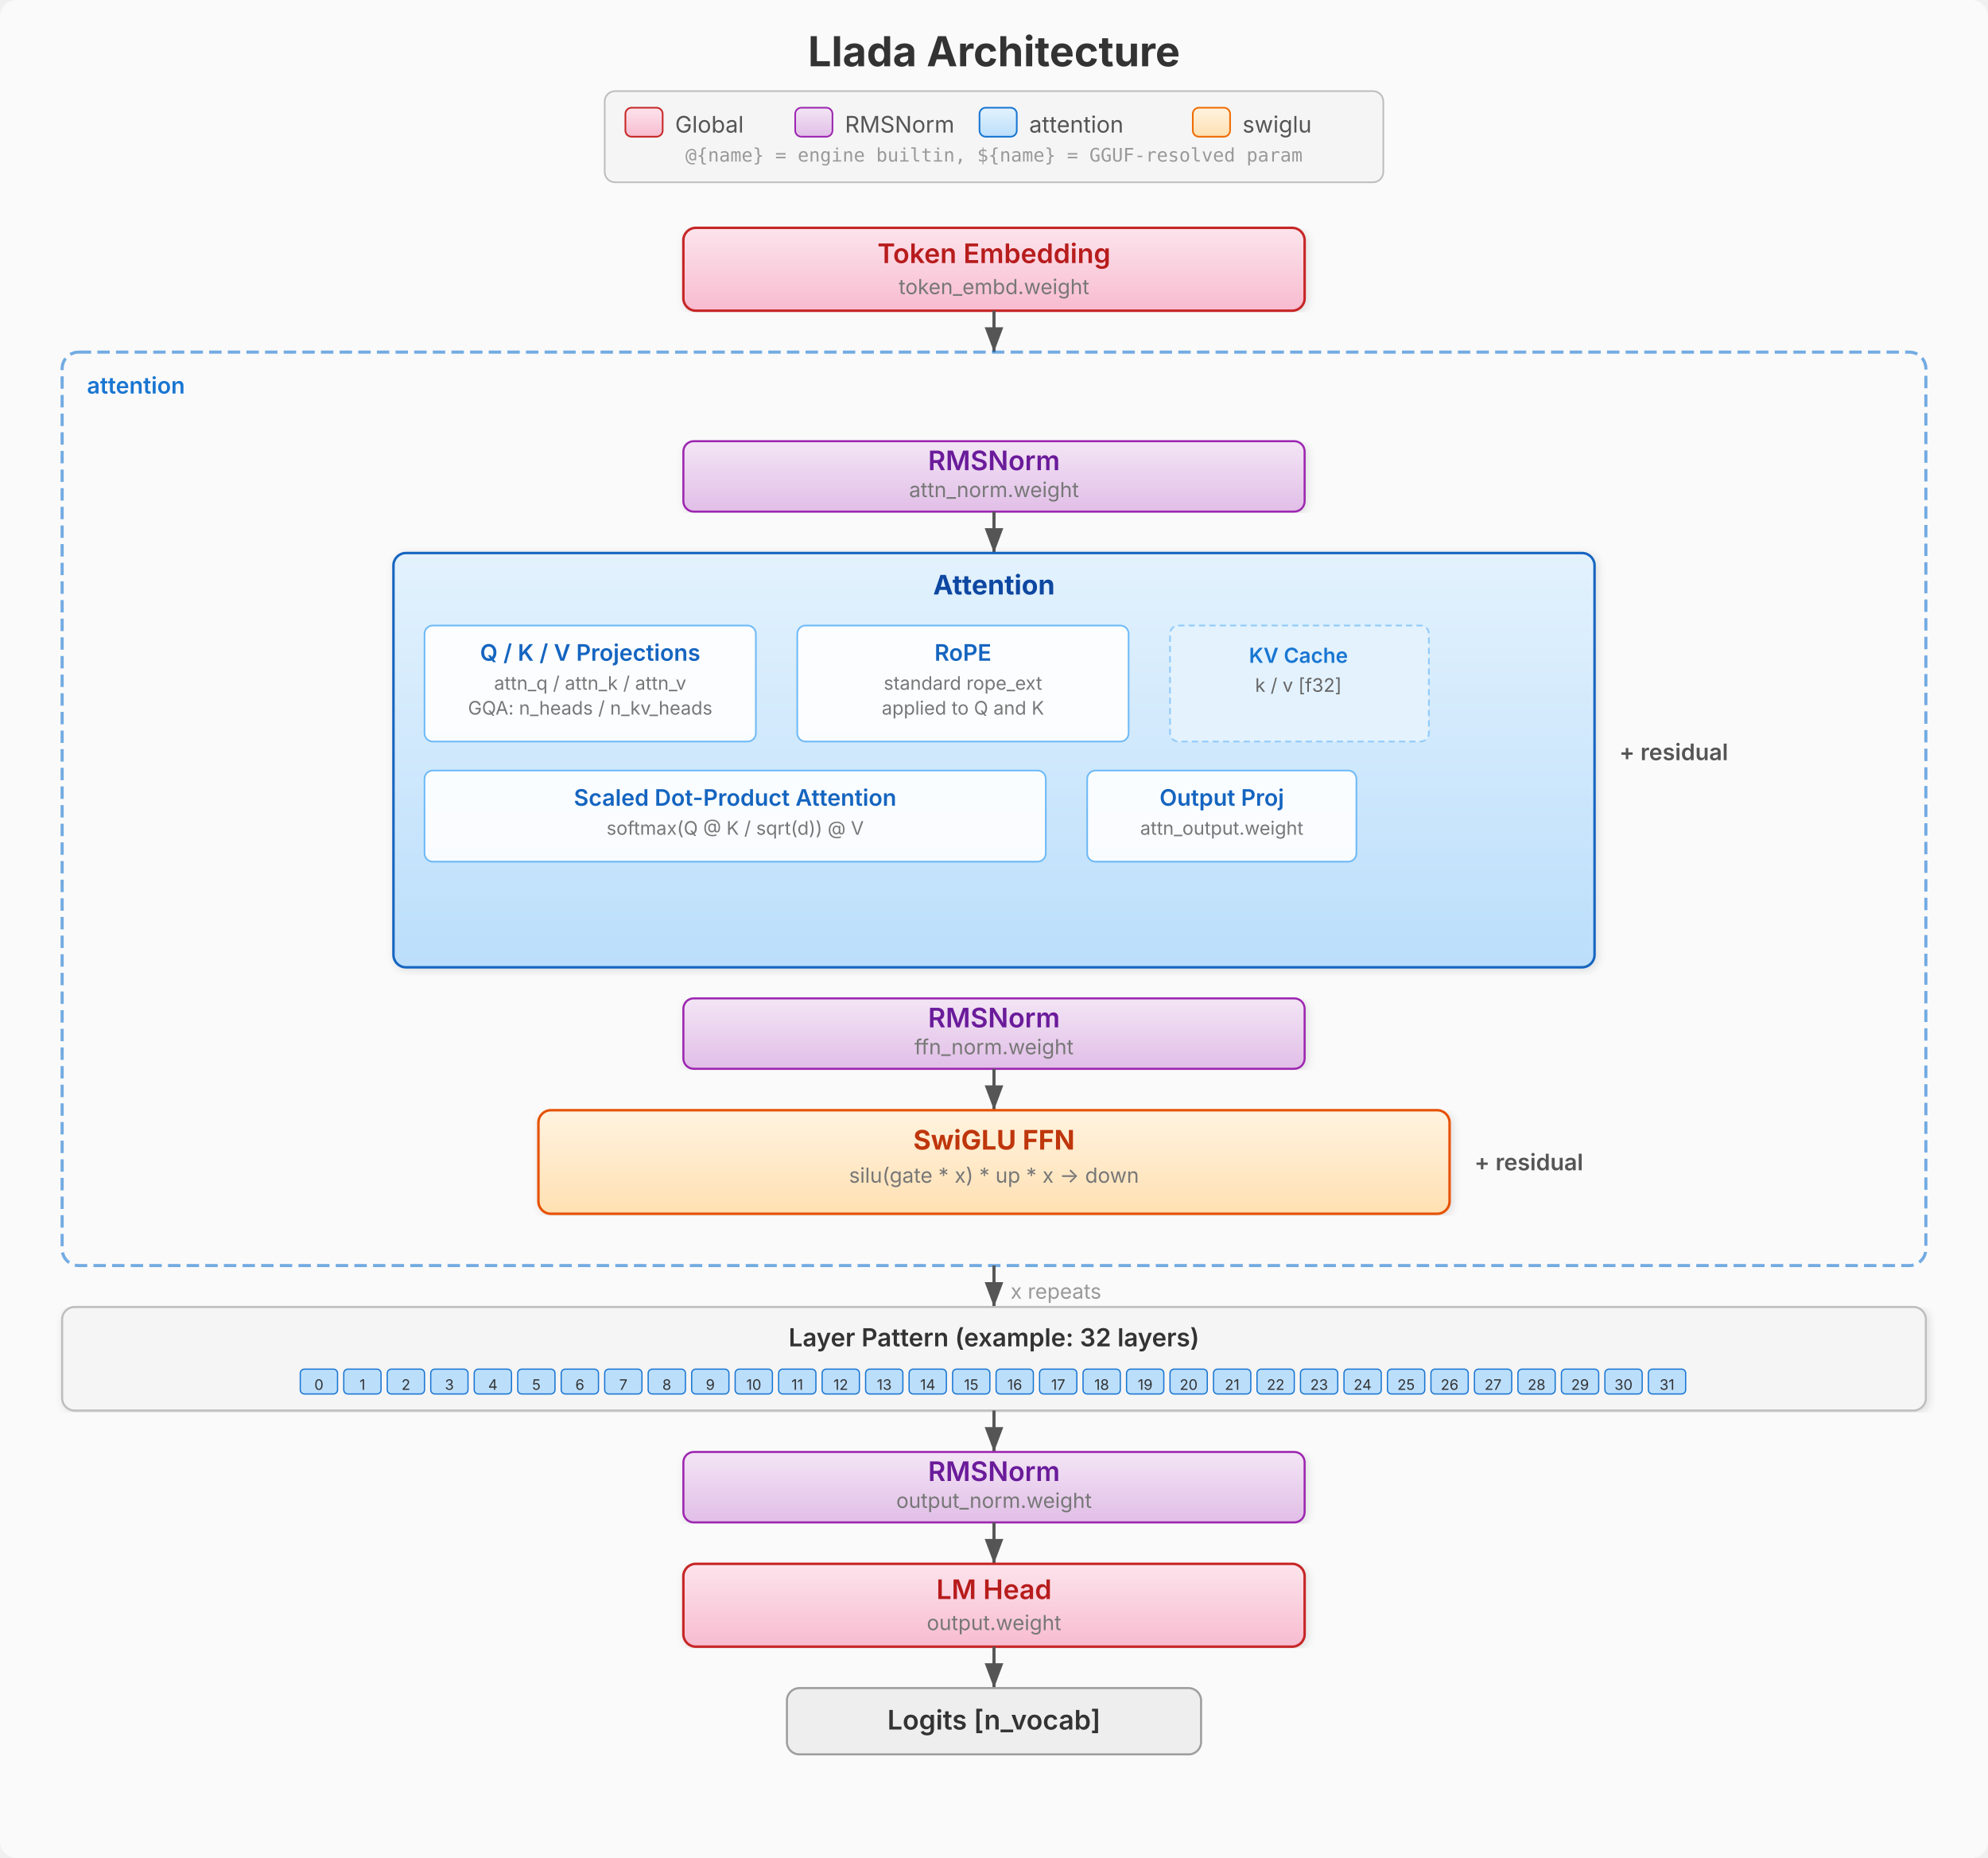
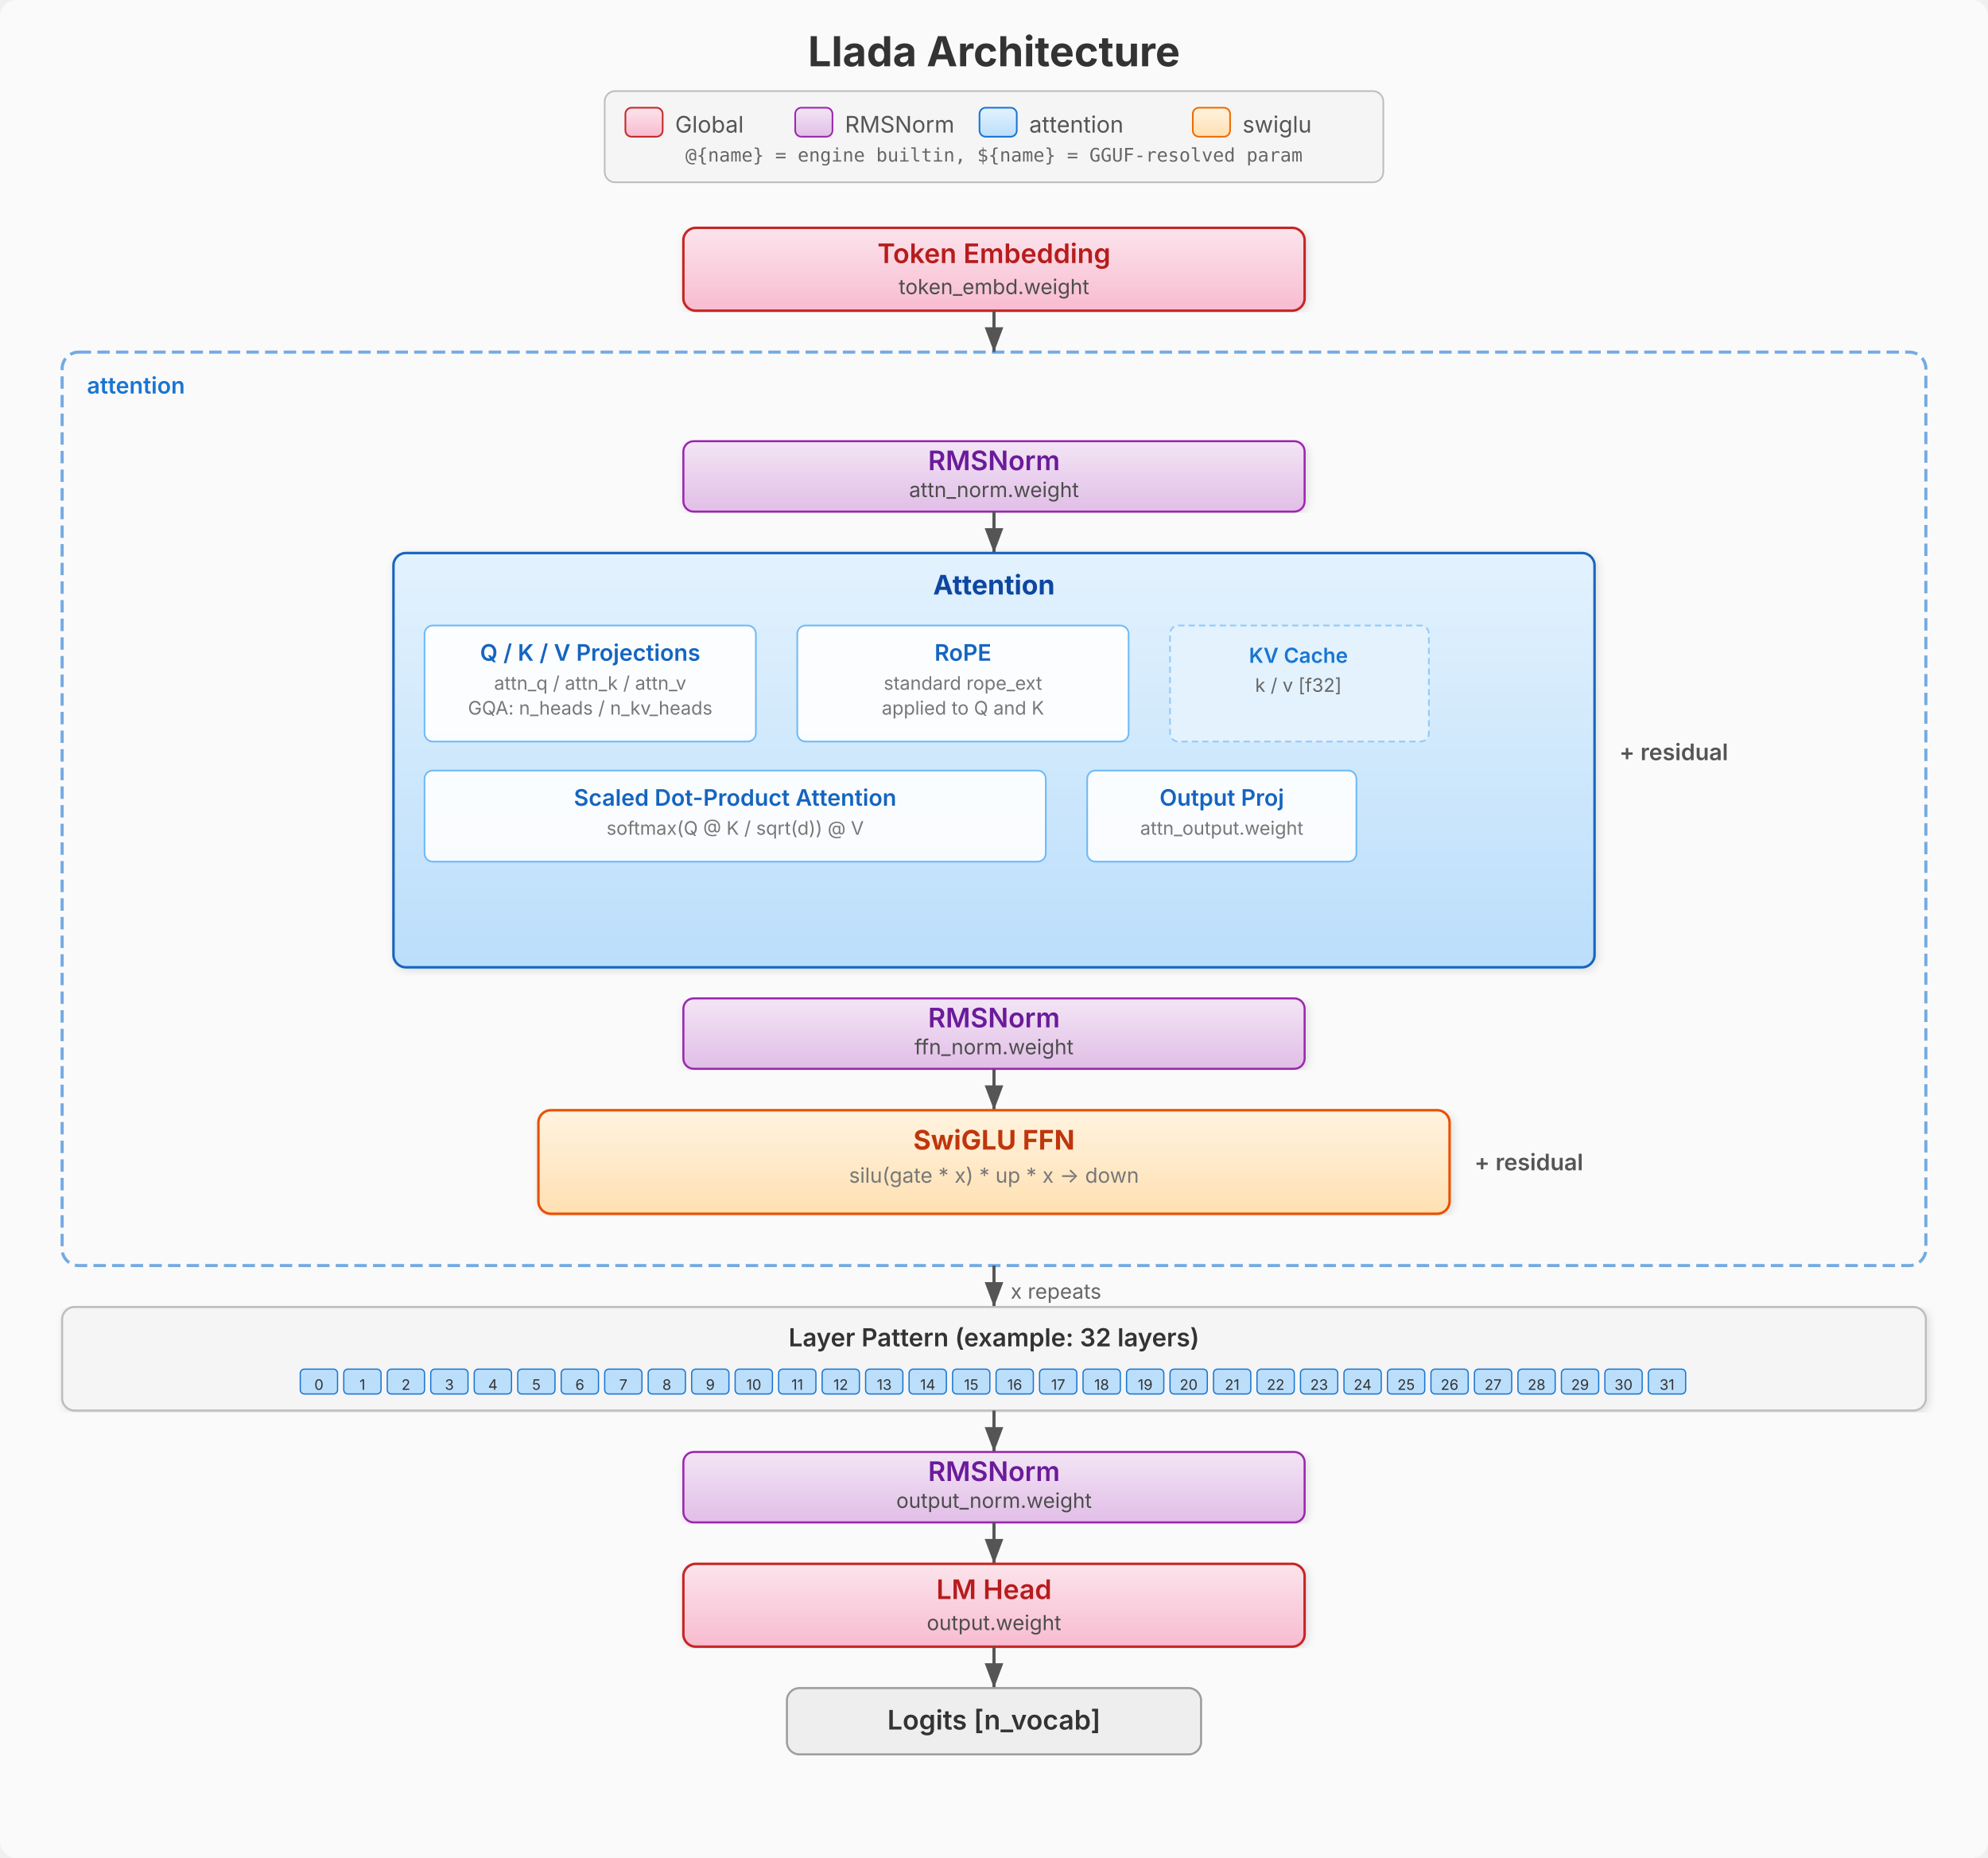
<svg xmlns="http://www.w3.org/2000/svg" viewBox="0 0 960 897" font-family="system-ui, -apple-system, sans-serif" font-size="13">
  <rect width="960" height="897" fill="#fafafa" rx="8" />
  <defs>
    <linearGradient id="recurrent" x1="0" y1="0" x2="0" y2="1">
      <stop offset="0%" stop-color="#e8f5e9" />
      <stop offset="100%" stop-color="#c8e6c9" />
    </linearGradient>
    <linearGradient id="full_attention" x1="0" y1="0" x2="0" y2="1">
      <stop offset="0%" stop-color="#e3f2fd" />
      <stop offset="100%" stop-color="#bbdefb" />
    </linearGradient>
    <linearGradient id="swa" x1="0" y1="0" x2="0" y2="1">
      <stop offset="0%" stop-color="#e8f5e9" />
      <stop offset="100%" stop-color="#c8e6c9" />
    </linearGradient>
    <linearGradient id="ffn" x1="0" y1="0" x2="0" y2="1">
      <stop offset="0%" stop-color="#fff3e0" />
      <stop offset="100%" stop-color="#ffe0b2" />
    </linearGradient>
    <linearGradient id="norm" x1="0" y1="0" x2="0" y2="1">
      <stop offset="0%" stop-color="#f3e5f5" />
      <stop offset="100%" stop-color="#e1bee7" />
    </linearGradient>
    <linearGradient id="global" x1="0" y1="0" x2="0" y2="1">
      <stop offset="0%" stop-color="#fce4ec" />
      <stop offset="100%" stop-color="#f8bbd0" />
    </linearGradient>
  </defs>
  <defs>
    <marker id="arrow" markerWidth="8" markerHeight="6" refX="8" refY="3" orient="auto">
      <path d="M0,0 L8,3 L0,6" fill="#555555" />
    </marker>
    <filter id="shadow" x="-2%" y="-2%" width="104%" height="104%">
      <feDropShadow dx="1" dy="1" stdDeviation="2" flood-opacity="0.12" />
    </filter>
  </defs>
  <defs>
    <g id="block_attention">
      <g>
        <rect width="580" height="200" rx="6" fill="url(#full_attention)" stroke="#1565c0" stroke-width="1.2" filter="url(#shadow)" />
        <text x="290" y="20" text-anchor="middle" font-weight="700" font-size="13" fill="#0d47a1">Attention</text>
        <g transform="translate(15, 35)">
          <rect width="160" height="56" rx="4" fill="#fff" stroke="#64b5f6" stroke-width="0.8" opacity="0.9" />
          <text x="80" y="17" text-anchor="middle" font-size="11" font-weight="600" fill="#1565c0">Q / K / V Projections</text>
          <text x="80" y="31" text-anchor="middle" font-size="9" fill="#777">attn_q / attn_k / attn_v</text>
          <text x="80" y="43" text-anchor="middle" font-size="9" fill="#777">GQA: n_heads / n_kv_heads</text>
        </g>
        <g transform="translate(195, 35)">
          <rect width="160" height="56" rx="4" fill="#fff" stroke="#64b5f6" stroke-width="0.8" opacity="0.9" />
          <text x="80" y="17" text-anchor="middle" font-size="11" font-weight="600" fill="#1565c0">RoPE</text>
          <text x="80" y="31" text-anchor="middle" font-size="9" fill="#777">standard rope_ext</text>
          <text x="80" y="43" text-anchor="middle" font-size="9" fill="#777">applied to Q and K</text>
        </g>
        <g transform="translate(15, 105)">
          <rect width="300" height="44" rx="4" fill="#fff" stroke="#64b5f6" stroke-width="0.8" opacity="0.9" />
          <text x="150" y="17" text-anchor="middle" font-size="11" font-weight="600" fill="#1565c0">Scaled Dot-Product Attention</text>
          <text x="150" y="31" text-anchor="middle" font-size="9" fill="#777">softmax(Q @ K / sqrt(d)) @ V</text>
        </g>
        <g transform="translate(335, 105)">
          <rect width="130" height="44" rx="4" fill="#fff" stroke="#64b5f6" stroke-width="0.8" opacity="0.9" />
          <text x="65" y="17" text-anchor="middle" font-size="11" font-weight="600" fill="#1565c0">Output Proj</text>
          <text x="65" y="31" text-anchor="middle" font-size="9" fill="#777">attn_output.weight</text>
        </g>
        <g transform="translate(375, 35)">
          <rect width="125" height="56" rx="4" fill="#e3f2fd" stroke="#90caf9" stroke-width="0.8" stroke-dasharray="3,2" />
          <text x="62" y="18" text-anchor="middle" font-size="10" font-weight="600" fill="#1976d2">KV Cache</text>
          <text x="62" y="32" text-anchor="middle" font-size="9" fill="#666">k / v [f32]</text>
        </g>
      </g>
    </g>
    <g id="block_swiglu">
      <g>
        <rect width="440" height="50" rx="6" fill="url(#ffn)" stroke="#e65100" stroke-width="1.2" filter="url(#shadow)" />
        <text x="220" y="19" text-anchor="middle" font-weight="700" font-size="13" fill="#bf360c">SwiGLU FFN</text>
        <text x="220" y="35" text-anchor="middle" font-size="10" fill="#777">silu(gate * x) * up * x -&gt; down</text>
      </g>
    </g>
  </defs>
  <text x="480" y="32" text-anchor="middle" font-size="20" font-weight="bold" fill="#333333">Llada Architecture</text>
  <rect x="292" y="44" width="376" height="44" rx="5" fill="#f5f5f5" stroke="#bdbdbd" stroke-width="0.8" />
  <g transform="translate(302, 52)">
    <rect x="0" width="18" height="14" rx="3" fill="url(#global)" stroke="#C62828" stroke-width="0.8" />
    <text x="24" y="12" font-size="11" fill="#555555">Global</text>
    <rect x="82" width="18" height="14" rx="3" fill="url(#norm)" stroke="#9C27B0" stroke-width="0.8" />
    <text x="106" y="12" font-size="11" fill="#555555">RMSNorm</text>
    <rect x="171" width="18" height="14" rx="3" fill="url(#full_attention)" stroke="#1976D2" stroke-width="0.8" />
    <text x="195" y="12" font-size="11" fill="#555555">attention</text>
    <rect x="274" width="18" height="14" rx="3" fill="url(#ffn)" stroke="#EF6C00" stroke-width="0.8" />
    <text x="298" y="12" font-size="11" fill="#555555">swiglu</text>
  </g>
-   <text x="480" y="78" text-anchor="middle" font-size="9" fill="#999999" font-family="monospace">@{name} = engine builtin, ${name} = GGUF-resolved param</text>
+   <text x="480" y="78" text-anchor="middle" font-size="9" fill="#666666" font-family="monospace">@{name} = engine builtin, ${name} = GGUF-resolved param</text>
  <g transform="translate(330, 110)">
    <rect width="300" height="40" rx="6" fill="url(#global)" stroke="#C62828" stroke-width="1.2" filter="url(#shadow)" />
    <text x="150" y="17" text-anchor="middle" font-weight="600" fill="#b71c1c">Token Embedding</text>
-     <text x="150" y="32" text-anchor="middle" font-size="10" fill="#777777">token_embd.weight</text>
+     <text x="150" y="32" text-anchor="middle" font-size="10" fill="#4d4d4d">token_embd.weight</text>
  </g>
  <line x1="480" y1="150" x2="480" y2="170" stroke="#555555" stroke-width="1.5" marker-end="url(#arrow)" />
  <rect x="30" y="170" width="900" height="441" rx="8" fill="none" stroke="#1976D2" stroke-width="1.5" stroke-dasharray="6,3" opacity="0.6" />
  <text x="42" y="190" font-size="11" font-weight="600" fill="#1976D2">attention</text>
  <g transform="translate(330, 213)">
    <rect width="300" height="34" rx="5" fill="url(#norm)" stroke="#9C27B0" stroke-width="1" filter="url(#shadow)" />
    <text x="150" y="14" text-anchor="middle" font-weight="600" fill="#6a1b9a">RMSNorm</text>
-     <text x="150" y="27" text-anchor="middle" font-size="10" fill="#777777">attn_norm.weight</text>
+     <text x="150" y="27" text-anchor="middle" font-size="10" fill="#4d4d4d">attn_norm.weight</text>
  </g>
  <line x1="480" y1="247" x2="480" y2="267" stroke="#555555" stroke-width="1.5" marker-end="url(#arrow)" />
  <use href="#block_attention" transform="translate(190, 267)" />
  <text x="782" y="367" font-size="11" fill="#555555" font-weight="600">+ residual</text>
  <g transform="translate(330, 482)">
    <rect width="300" height="34" rx="5" fill="url(#norm)" stroke="#9C27B0" stroke-width="1" filter="url(#shadow)" />
    <text x="150" y="14" text-anchor="middle" font-weight="600" fill="#6a1b9a">RMSNorm</text>
-     <text x="150" y="27" text-anchor="middle" font-size="10" fill="#777777">ffn_norm.weight</text>
+     <text x="150" y="27" text-anchor="middle" font-size="10" fill="#4d4d4d">ffn_norm.weight</text>
  </g>
  <line x1="480" y1="516" x2="480" y2="536" stroke="#555555" stroke-width="1.5" marker-end="url(#arrow)" />
  <use href="#block_swiglu" transform="translate(260, 536)" />
  <text x="712" y="565" font-size="11" fill="#555555" font-weight="600">+ residual</text>
  <line x1="480" y1="611" x2="480" y2="631" stroke="#555555" stroke-width="1.5" marker-end="url(#arrow)" />
-   <text x="488" y="627" font-size="10" fill="#999999">x repeats</text>
+   <text x="488" y="627" font-size="10" fill="#666666">x repeats</text>
  <g transform="translate(30, 631)">
    <rect width="900" height="50" rx="6" fill="#f5f5f5" stroke="#bdbdbd" stroke-width="1" filter="url(#shadow)" />
    <text x="450" y="19" text-anchor="middle" font-size="12" font-weight="600" fill="#333333">Layer Pattern (example: 32 layers)</text>
    <g transform="translate(115, 30)">
      <rect x="0" width="18" height="12" rx="2" fill="#bbdefb" stroke="#1976D2" stroke-width="0.6" />
      <text x="9" y="10" text-anchor="middle" font-size="7" fill="#333333">0</text>
      <rect x="21" width="18" height="12" rx="2" fill="#bbdefb" stroke="#1976D2" stroke-width="0.6" />
      <text x="30" y="10" text-anchor="middle" font-size="7" fill="#333333">1</text>
      <rect x="42" width="18" height="12" rx="2" fill="#bbdefb" stroke="#1976D2" stroke-width="0.6" />
      <text x="51" y="10" text-anchor="middle" font-size="7" fill="#333333">2</text>
      <rect x="63" width="18" height="12" rx="2" fill="#bbdefb" stroke="#1976D2" stroke-width="0.6" />
      <text x="72" y="10" text-anchor="middle" font-size="7" fill="#333333">3</text>
      <rect x="84" width="18" height="12" rx="2" fill="#bbdefb" stroke="#1976D2" stroke-width="0.6" />
      <text x="93" y="10" text-anchor="middle" font-size="7" fill="#333333">4</text>
      <rect x="105" width="18" height="12" rx="2" fill="#bbdefb" stroke="#1976D2" stroke-width="0.6" />
      <text x="114" y="10" text-anchor="middle" font-size="7" fill="#333333">5</text>
      <rect x="126" width="18" height="12" rx="2" fill="#bbdefb" stroke="#1976D2" stroke-width="0.6" />
      <text x="135" y="10" text-anchor="middle" font-size="7" fill="#333333">6</text>
      <rect x="147" width="18" height="12" rx="2" fill="#bbdefb" stroke="#1976D2" stroke-width="0.6" />
      <text x="156" y="10" text-anchor="middle" font-size="7" fill="#333333">7</text>
      <rect x="168" width="18" height="12" rx="2" fill="#bbdefb" stroke="#1976D2" stroke-width="0.6" />
      <text x="177" y="10" text-anchor="middle" font-size="7" fill="#333333">8</text>
      <rect x="189" width="18" height="12" rx="2" fill="#bbdefb" stroke="#1976D2" stroke-width="0.6" />
      <text x="198" y="10" text-anchor="middle" font-size="7" fill="#333333">9</text>
      <rect x="210" width="18" height="12" rx="2" fill="#bbdefb" stroke="#1976D2" stroke-width="0.6" />
      <text x="219" y="10" text-anchor="middle" font-size="7" fill="#333333">10</text>
      <rect x="231" width="18" height="12" rx="2" fill="#bbdefb" stroke="#1976D2" stroke-width="0.6" />
      <text x="240" y="10" text-anchor="middle" font-size="7" fill="#333333">11</text>
      <rect x="252" width="18" height="12" rx="2" fill="#bbdefb" stroke="#1976D2" stroke-width="0.6" />
      <text x="261" y="10" text-anchor="middle" font-size="7" fill="#333333">12</text>
      <rect x="273" width="18" height="12" rx="2" fill="#bbdefb" stroke="#1976D2" stroke-width="0.6" />
      <text x="282" y="10" text-anchor="middle" font-size="7" fill="#333333">13</text>
      <rect x="294" width="18" height="12" rx="2" fill="#bbdefb" stroke="#1976D2" stroke-width="0.6" />
      <text x="303" y="10" text-anchor="middle" font-size="7" fill="#333333">14</text>
      <rect x="315" width="18" height="12" rx="2" fill="#bbdefb" stroke="#1976D2" stroke-width="0.6" />
      <text x="324" y="10" text-anchor="middle" font-size="7" fill="#333333">15</text>
      <rect x="336" width="18" height="12" rx="2" fill="#bbdefb" stroke="#1976D2" stroke-width="0.6" />
      <text x="345" y="10" text-anchor="middle" font-size="7" fill="#333333">16</text>
      <rect x="357" width="18" height="12" rx="2" fill="#bbdefb" stroke="#1976D2" stroke-width="0.6" />
      <text x="366" y="10" text-anchor="middle" font-size="7" fill="#333333">17</text>
      <rect x="378" width="18" height="12" rx="2" fill="#bbdefb" stroke="#1976D2" stroke-width="0.6" />
      <text x="387" y="10" text-anchor="middle" font-size="7" fill="#333333">18</text>
      <rect x="399" width="18" height="12" rx="2" fill="#bbdefb" stroke="#1976D2" stroke-width="0.6" />
      <text x="408" y="10" text-anchor="middle" font-size="7" fill="#333333">19</text>
      <rect x="420" width="18" height="12" rx="2" fill="#bbdefb" stroke="#1976D2" stroke-width="0.6" />
      <text x="429" y="10" text-anchor="middle" font-size="7" fill="#333333">20</text>
      <rect x="441" width="18" height="12" rx="2" fill="#bbdefb" stroke="#1976D2" stroke-width="0.6" />
      <text x="450" y="10" text-anchor="middle" font-size="7" fill="#333333">21</text>
      <rect x="462" width="18" height="12" rx="2" fill="#bbdefb" stroke="#1976D2" stroke-width="0.6" />
      <text x="471" y="10" text-anchor="middle" font-size="7" fill="#333333">22</text>
      <rect x="483" width="18" height="12" rx="2" fill="#bbdefb" stroke="#1976D2" stroke-width="0.6" />
      <text x="492" y="10" text-anchor="middle" font-size="7" fill="#333333">23</text>
      <rect x="504" width="18" height="12" rx="2" fill="#bbdefb" stroke="#1976D2" stroke-width="0.6" />
      <text x="513" y="10" text-anchor="middle" font-size="7" fill="#333333">24</text>
      <rect x="525" width="18" height="12" rx="2" fill="#bbdefb" stroke="#1976D2" stroke-width="0.6" />
      <text x="534" y="10" text-anchor="middle" font-size="7" fill="#333333">25</text>
      <rect x="546" width="18" height="12" rx="2" fill="#bbdefb" stroke="#1976D2" stroke-width="0.6" />
      <text x="555" y="10" text-anchor="middle" font-size="7" fill="#333333">26</text>
      <rect x="567" width="18" height="12" rx="2" fill="#bbdefb" stroke="#1976D2" stroke-width="0.6" />
      <text x="576" y="10" text-anchor="middle" font-size="7" fill="#333333">27</text>
      <rect x="588" width="18" height="12" rx="2" fill="#bbdefb" stroke="#1976D2" stroke-width="0.6" />
      <text x="597" y="10" text-anchor="middle" font-size="7" fill="#333333">28</text>
      <rect x="609" width="18" height="12" rx="2" fill="#bbdefb" stroke="#1976D2" stroke-width="0.6" />
      <text x="618" y="10" text-anchor="middle" font-size="7" fill="#333333">29</text>
      <rect x="630" width="18" height="12" rx="2" fill="#bbdefb" stroke="#1976D2" stroke-width="0.6" />
      <text x="639" y="10" text-anchor="middle" font-size="7" fill="#333333">30</text>
      <rect x="651" width="18" height="12" rx="2" fill="#bbdefb" stroke="#1976D2" stroke-width="0.6" />
      <text x="660" y="10" text-anchor="middle" font-size="7" fill="#333333">31</text>
    </g>
  </g>
  <line x1="480" y1="681" x2="480" y2="701" stroke="#555555" stroke-width="1.5" marker-end="url(#arrow)" />
  <g transform="translate(330, 701)">
    <rect width="300" height="34" rx="5" fill="url(#norm)" stroke="#9C27B0" stroke-width="1" filter="url(#shadow)" />
    <text x="150" y="14" text-anchor="middle" font-weight="600" fill="#6a1b9a">RMSNorm</text>
-     <text x="150" y="27" text-anchor="middle" font-size="10" fill="#777777">output_norm.weight</text>
+     <text x="150" y="27" text-anchor="middle" font-size="10" fill="#4d4d4d">output_norm.weight</text>
  </g>
  <line x1="480" y1="735" x2="480" y2="755" stroke="#555555" stroke-width="1.5" marker-end="url(#arrow)" />
  <g transform="translate(330, 755)">
    <rect width="300" height="40" rx="6" fill="url(#global)" stroke="#C62828" stroke-width="1.2" filter="url(#shadow)" />
    <text x="150" y="17" text-anchor="middle" font-weight="600" fill="#b71c1c">LM Head</text>
-     <text x="150" y="32" text-anchor="middle" font-size="10" fill="#777777">output.weight</text>
+     <text x="150" y="32" text-anchor="middle" font-size="10" fill="#4d4d4d">output.weight</text>
  </g>
  <line x1="480" y1="795" x2="480" y2="815" stroke="#555555" stroke-width="1.5" marker-end="url(#arrow)" />
  <g transform="translate(380, 815)">
    <rect width="200" height="32" rx="6" fill="#eeeeee" stroke="#9e9e9e" stroke-width="1" />
    <text x="100" y="20" text-anchor="middle" font-weight="600" fill="#333333">Logits [n_vocab]</text>
  </g>
</svg>
